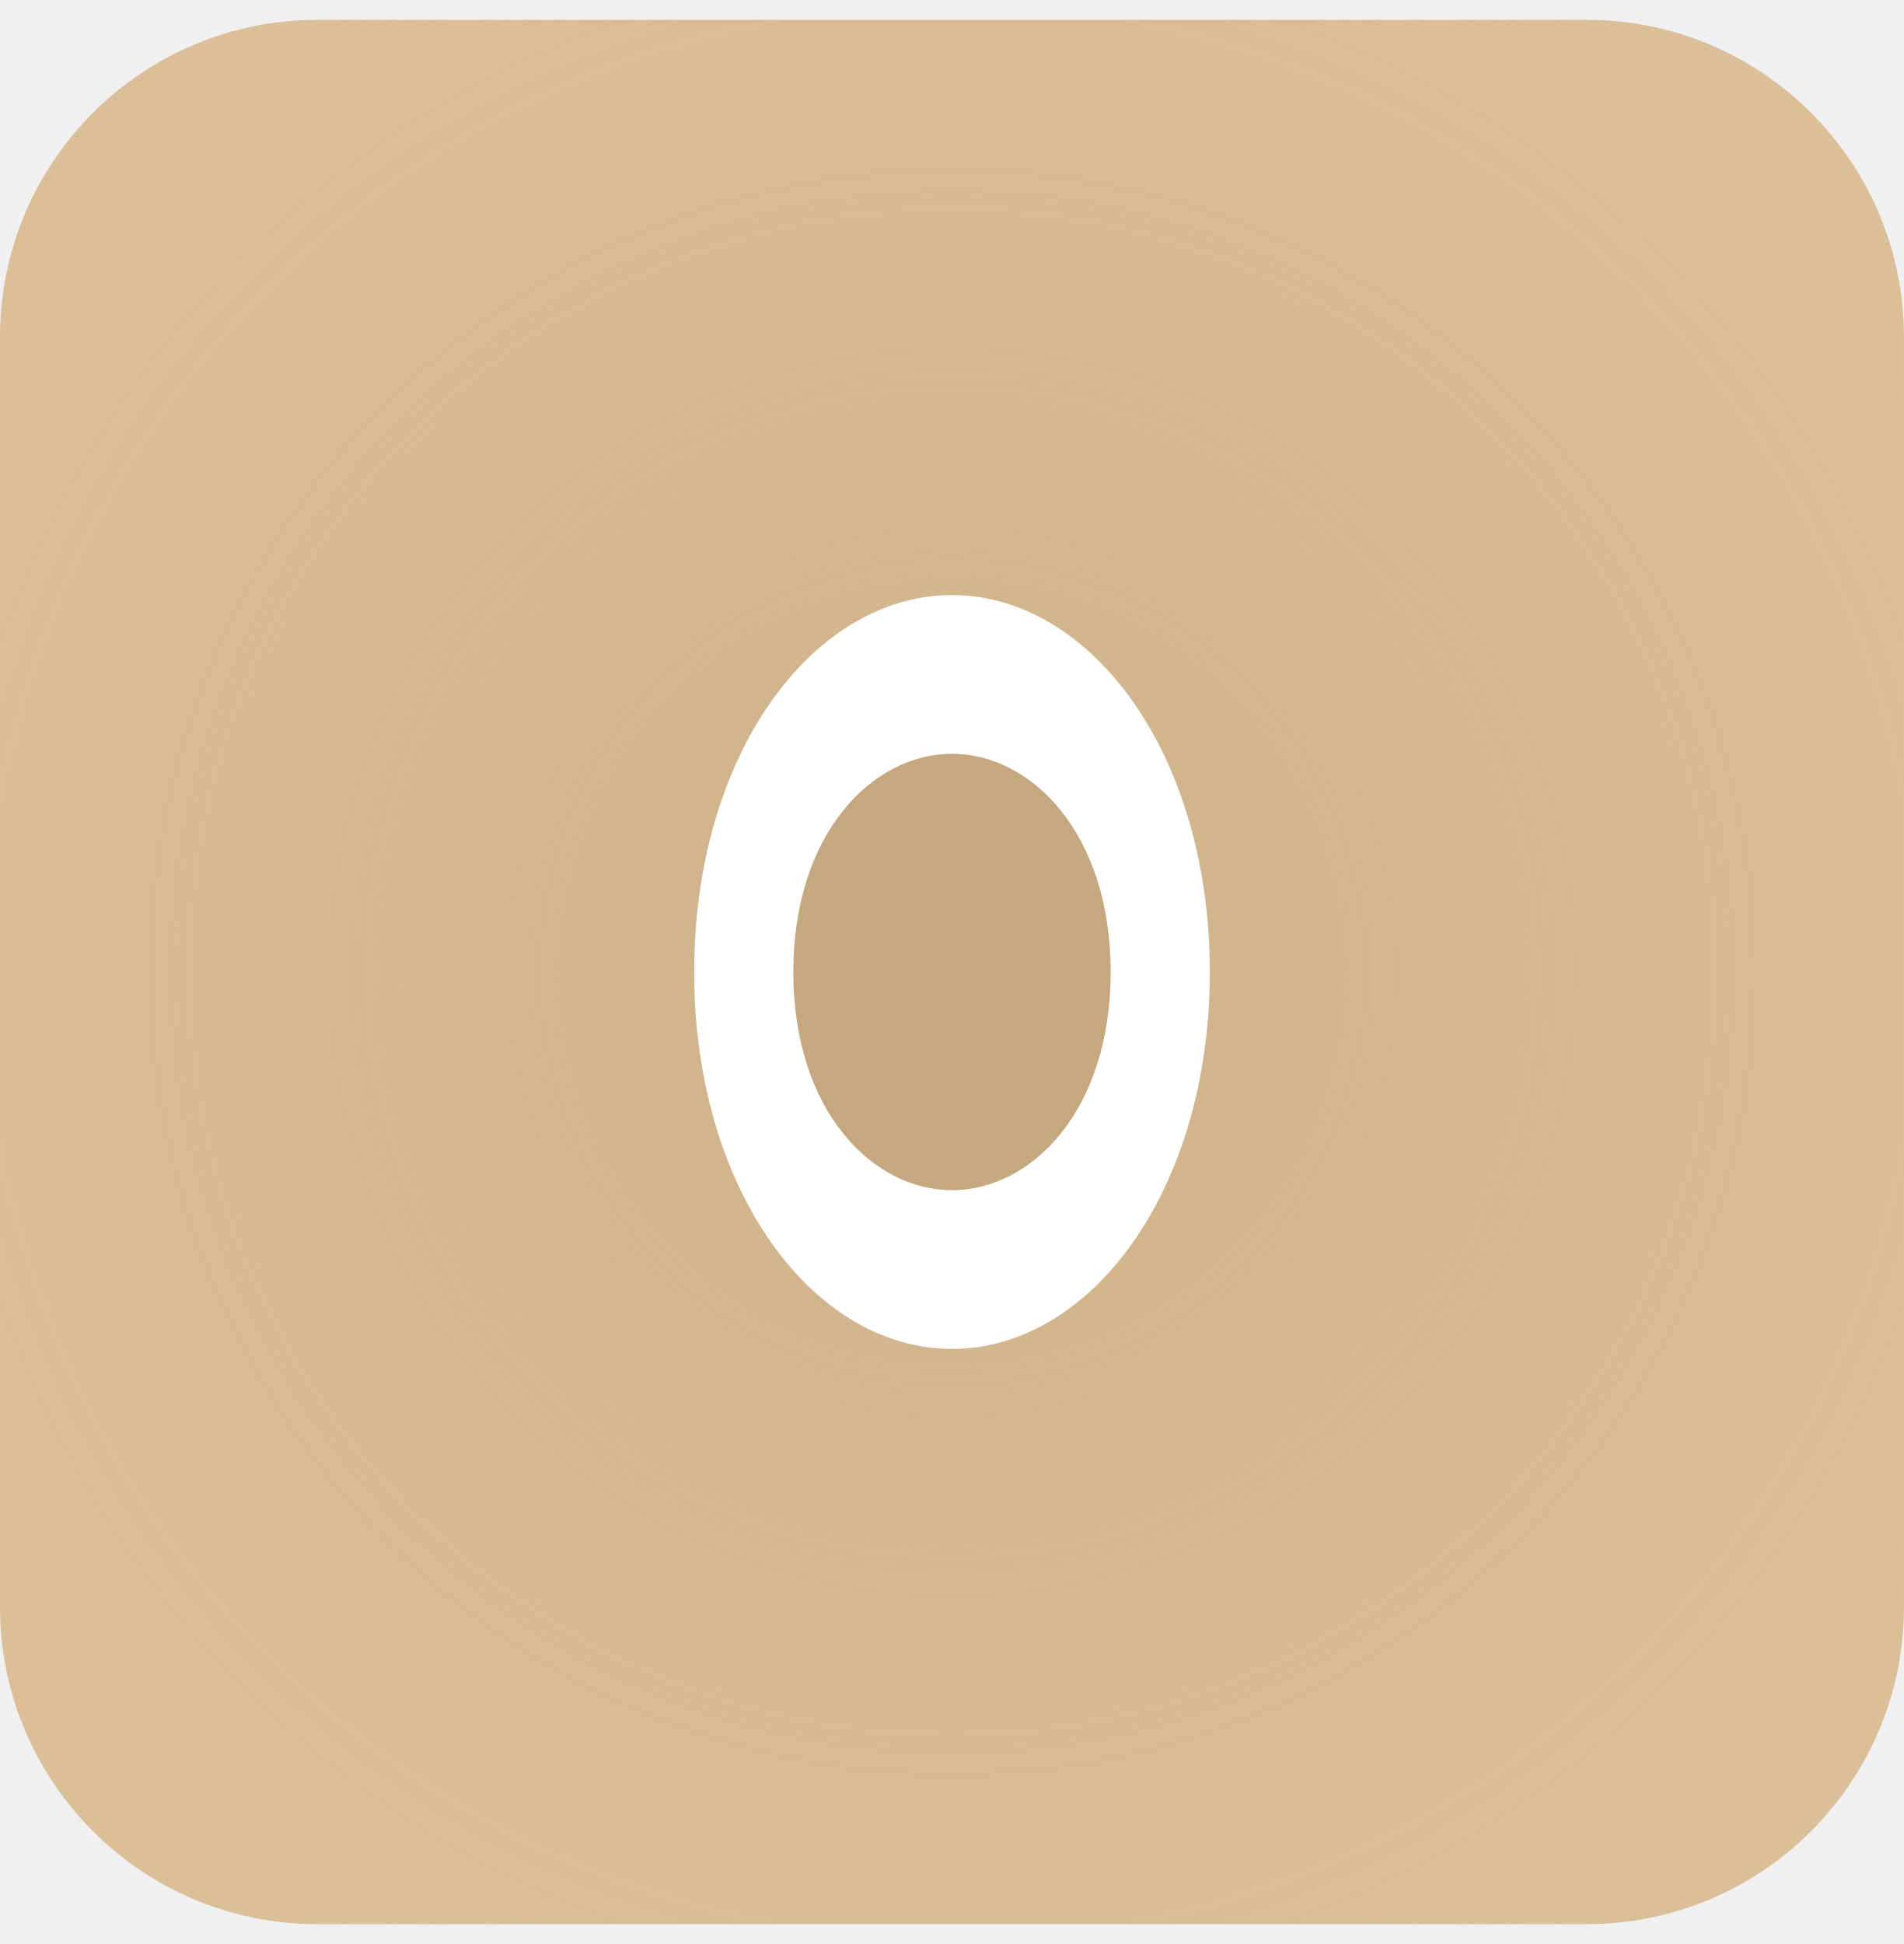
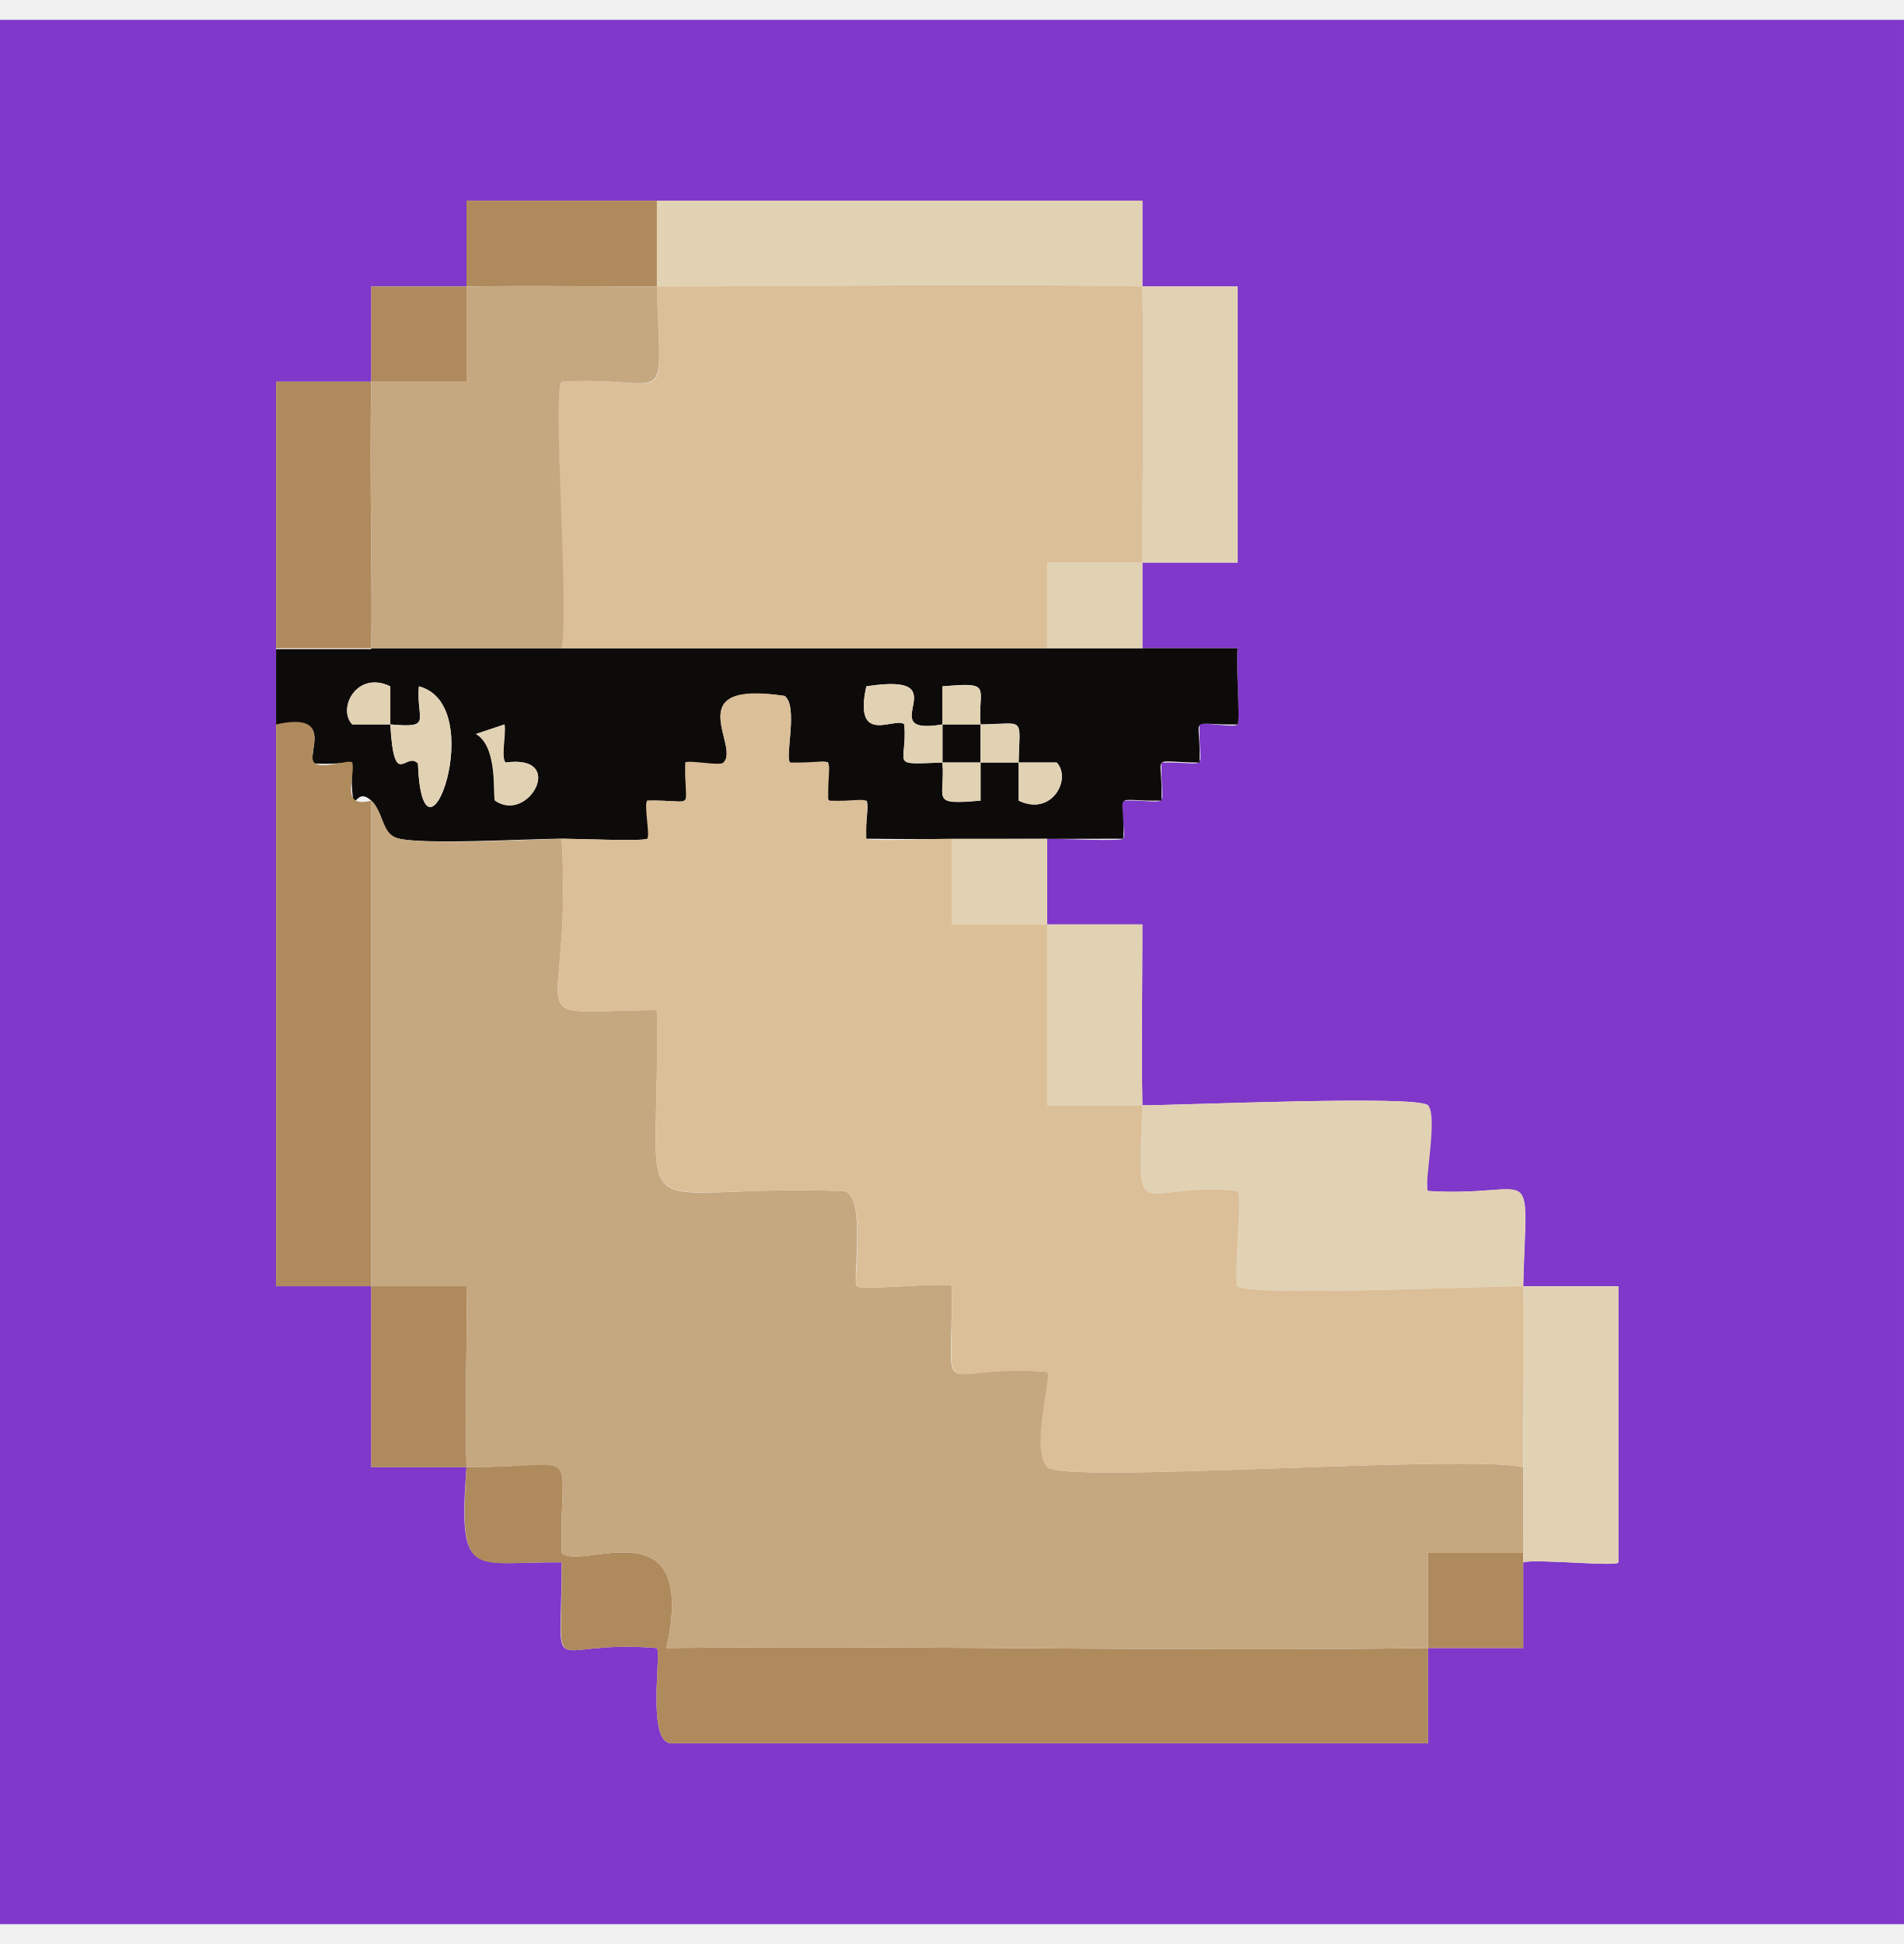
- <svg xmlns="http://www.w3.org/2000/svg" width="48" height="49" viewBox="0 0 48 49" fill="none">
-   <rect y="0.5" width="48" height="48" rx="8" fill="#DBBF98" />
-   <rect y="0.5" width="48" height="48" rx="8" fill="url(#paint0_radial_472_3436)" fill-opacity="0.6" />
-   <path d="M30.5 24.5C30.5 19 27.5 15 24 15C20.5 15 17.5 19 17.5 24.5C17.5 30 20.5 34 24 34C27.5 34 30.5 30 30.5 24.5Z" fill="white" />
-   <path d="M24 30C26 30 28 28 28 24.5C28 21 26 19 24 19C22 19 20 21 20 24.5C20 28 22 30 24 30Z" fill="#C5A87F" />
-   <defs>
-     <radialGradient id="paint0_radial_472_3436" cx="0" cy="0" r="1" gradientUnits="userSpaceOnUse" gradientTransform="translate(24 24.5) rotate(90) scale(28.5)">
-       <stop stop-color="#C5A87F" />
-       <stop offset="1" stop-color="#C5A87F" stop-opacity="0" />
-     </radialGradient>
-   </defs>
+ <svg xmlns="http://www.w3.org/2000/svg" width="48" height="49" viewBox="0 0 200 200" fill="none">
+   <path d="M200,0v200H0V0h200ZM49,28c-3.3,0-6.7,0-10,0,0,3.3,0,6.7,0,10-3.3,0-6.7,0-10,0,0,31.7,0,63.3,0,95,3.3,0,6.7,0,10,0,0,6.3,0,12.7,0,19,3.3,0,6.7,0,10,0-.9,12,.6,9.9,10,10,0,13.3-2,8,10,9,.5.5-1.1,10,1.5,10h79.5c0-3.3,0-6.7,0-10,3.3,0,6.7,0,10,0,0-3,0-6,0-9,1.3-.4,10,.5,10,0v-29c-3.3,0-6.7,0-10,0,.4-13.8,1.6-9.3-10-10-.4-.4.5-8.6,0-9-1.1-1.1-25.8,0-30,0-.1-6.3,0-12.7,0-19-3.3,0-6.7,0-10,0v-9c1.5,0,7.7.3,8,0s-.4-3.7,0-4c5.3-.1,3.9,1.3,4-4,5.3-.1,3.9,1.3,4-4,.3-.3,3.7.4,4,0s-.2-6.5,0-8c-3.3,0-6.7,0-10,0v-9c3.3,0,6.7,0,10,0v-29c-3.3,0-6.7,0-10,0,0-3,0-6,0-9-23.7,0-47.3,0-71,0,0,3,0,6,0,9Z" fill="#7f38c9" />
+   <path d="M103,74c0,1.3,0,2.7,0,4-1.3,0-2.7,0-4,0,0-1.3,0-2.7,0-4,1.3,0,2.7,0,4,0Z" fill="#0d0b0a" />
+   <path d="M39,66c30.1,0,61,0,91,0-.2,1.5.3,7.7,0,8-5.5.1-3.8-1.2-4,4-5.5,0-3.8-1.2-4,4-5.5.1-3.8-1.2-4,4-7.2,0-19.9.1-27,0-.3-.4.4-3.7,0-4-5.3-.1-3.9,1.3-4-4-.3-.3-3.7.4-4,0-.6-.5.9-6-.6-7-11.2-1.6-4.6,5.3-6.4,7s-3.7-.4-4,0c-.1,5.3,1.3,3.9-4,4-.3.3.4,3.7,0,4s-7.5,0-9,0c-3.4,0-15.3.7-17.4-.1s-1.3-2.7-2.6-3.9-1.6.4-1.9,0c-.7-5.6,1.6-3.6-4.1-3.9-.9-.9,2.3-5.4-4-4,0-2.7,0-5.3,0-8h10ZM41,74c0-1.3,0-2.7,0-4-3.5-1.7-5.6,2.3-4,4,1.3,0,2.7,0,4,0,.4,6.9,1.6,2.7,2.9,4.1.5,13.2,7.6-6.1.1-8.1-.3,3.6,1.5,4.4-3,4ZM99,74c-7.7,1.3,2.2-5.6-8-4-1.4,6.4,3.1,3.1,4,4,.3,4.4-1.7,4.2,4,4,.3,3.9-1.4,4.5,4,4,0-1.3,0-2.7,0-4,1.3,0,2.7,0,4,0,0,1.3,0,2.7,0,4,3.5,1.7,5.6-2.3,4-4-1.3,0-2.7,0-4,0,.1-4.9.8-4.1-4-4-.3-3.9,1.4-4.5-4-4,0,1.3,0,2.7,0,4ZM53.1,78c-.5-.5,0-2.9-.1-4l-3,1c2.4,1.4,1.8,6.7,2,7,3.5,2.4,7.6-4.9,1.1-4Z" fill="#0d0b0a" />
+   <path d="M29,74c6.3-1.4,3.1,3.2,4,4s3.7-.4,4,0c.4,1.4-1.4,4.9,2,4,0,17,0,34,0,51,3.3,0,6.7,0,10,0,.1,6.3-.2,12.7,0,19,12.7,0,9.7-2.7,10,9,2,2,14.4-5.3,11,10,26.6-.3,53.4.4,80,0,0-3.3,0-6.7,0-10h10c0,3.3,0,6.7,0,10-3.3,0-6.7,0-10,0,0,3.3,0,6.7,0,10h-79.5c-2.6,0-1-9.5-1.5-10-12-1-9.9,4.3-10-9-9.5-.1-10.8,2.1-10-10-3.3,0-6.7,0-10,0,0-6.3,0-12.7,0-19-3.3,0-6.7,0-10,0,0-19.7,0-39.4,0-59Z" fill="#af8a5d" />
+   <path d="M110,86v9c3.3,0,6.7,0,10,0,0,6.3-.1,12.7,0,19,4.2,0,28.9-1.1,30,0s-.5,8.6,0,9c11.7.7,10.3-3.9,10,10,3.3,0,6.7,0,10,0v29c0,.5-8.7-.4-10,0,0-9.7.1-19.3,0-29-4.3,0-28.9,1.1-30,0s.5-9.6,0-10c-10.7-1.1-10.5,4.6-10-9-3.3,0-6.7,0-10,0,0-6.3,0-12.7,0-19-3.3,0-6.7,0-10,0v-9c3.3,0,6.7,0,10,0Z" fill="#e2d2b4" />
+   <path d="M69,19c17,0,34,0,51,0,0,3,0,6,0,9,3.3,0,6.7,0,10,0v29c-3.3,0-6.7,0-10,0v9c-3.3,0-6.7,0-10,0v-9c3.3,0,6.7,0,10,0,0-9.6.2-19.4,0-29-17-.3-34,0-51,0,0-3,0-6,0-9Z" fill="#e2d2b4" />
+   <path d="M69,19c0,3,0,6,0,9-6.6,0-13.4-.1-20,0,0,3.3,0,6.7,0,10-3.3,0-6.7,0-10,0-.2,9.3.1,18.7,0,28h-10c0-9.3,0-18.7,0-28,3.3,0,6.7,0,10,0,0-3.3,0-6.7,0-10,3.3,0,6.7,0,10,0,0-3,0-6,0-9,6.7,0,13.4,0,20,0Z" fill="#af8a5d" />
+   <path d="M59,86c1.2,20.6-5.4,18.1,10,18,.4,24.5-4.3,18.2,19.5,19,2.6,0,1,9.5,1.5,10s9.6-.5,10,0c0,13.3-2,8,10,9,.5.5-.5,9.6,0,10,1.8,1.8,43.9-1.4,50,0,0,3,0,6,0,9h-10c0,3.3,0,6.7,0,10-26.6.4-53.4-.3-80,0,3.4-15.3-9-8-11-10-.3-11.7,2.7-8.9-10-9-.2-6.3.1-12.7,0-19-3.3,0-6.7,0-10,0,0-17,0-34,0-51,1.3,1.2,1.1,3.3,2.6,3.9,2.1.8,14,.2,17.4.1Z" fill="#c5a880" />
+   <path d="M59,86c1.5,0,8.7.3,9,0s-.4-3.7,0-4c5.4-.1,3.8,1.3,4-4,.3-.3,3.7.4,4,0,1.8-1.7-4.8-8.7,6.4-7,1.5,1.1,0,6.5.6,7,5.3.1,3.9-1.3,4,4,5.3.2,3.9-1.4,4,4,.3.3,7.3,0,9,0v9c3.3,0,6.7,0,10,0,0,6.3,0,12.7,0,19,3.3,0,6.7,0,10,0-.5,13.6-.7,7.9,10,9,.5.5-.5,9.6,0,10,1.1,1.1,25.8,0,30,0,.1,6.3,0,12.7,0,19-6.1-1.4-48.2,1.8-50,0s.5-9.6,0-10c-12-.9-9.9,4.2-10-9-.5-.5-9.6.5-10,0s1.1-10-1.5-10c-23.8-.8-19.1,5.4-19.5-19-15.4.1-8.8,2.6-10-18Z" fill="#dbbf98" />
+   <path d="M120,28c.2,9.6,0,19.4,0,29-3.3,0-6.7,0-10,0v9c-17,0-34,0-51,0,.7-3.7-1-27,0-28,11.7-.7,10.4,3.9,10-10,17,0,34-.3,51,0Z" fill="#dbbf98" />
+   <path d="M69,28c.4,13.8,1.6,9.3-10,10-1,1,.8,24.3,0,28h-20c.1-9.3-.2-18.7,0-28,3.3,0,6.7,0,10,0,0-3.3,0-6.7,0-10,6.6-.1,13.4,0,20,0Z" fill="#c5a880" />
+   <path d="M41,74c-1.3,0-2.7,0-4,0-1.6-1.7.5-5.7,4-4,0,1.3,0,2.7,0,4,4.6.4,2.7-.4,3-4,7.5,1.9.4,21.2-.1,8.1-1.3-1.3-2.5,2.9-2.9-4.1Z" fill="#e2d2b4" />
+   <path d="M99,74c0-1.3,0-2.7,0-4,5.4-.4,3.7,0,4,4-1.3,0-2.7,0-4,0Z" fill="#e2d2b4" />
+   <path d="M103,74c4.8,0,4.1-.9,4,4,1.3,0,2.7,0,4,0,1.6,1.7-.5,5.7-4,4,0-1.3,0-2.7,0-4-1.3,0-2.7,0-4,0,0-1.3,0-2.7,0-4Z" fill="#e2d2b4" />
+   <path d="M103,78c0,1.3,0,2.7,0,4-5.4.4-3.7,0-4-4,1.3,0,2.7,0,4,0Z" fill="#e2d2b4" />
+   <path d="M99,78c-5.7.2-3.7.4-4-4-.9-.9-5.4,2.4-4-4,10.2-1.6.3,5.3,8,4,0,1.3,0,2.7,0,4Z" fill="#e2d2b4" />
+   <path d="M53.1,78c6.5-.9,2.4,6.5-1.1,4-.3-.3.4-5.6-2-7l3-1c.2,1-.4,3.4.1,4Z" fill="#e2d2b4" />
</svg>
